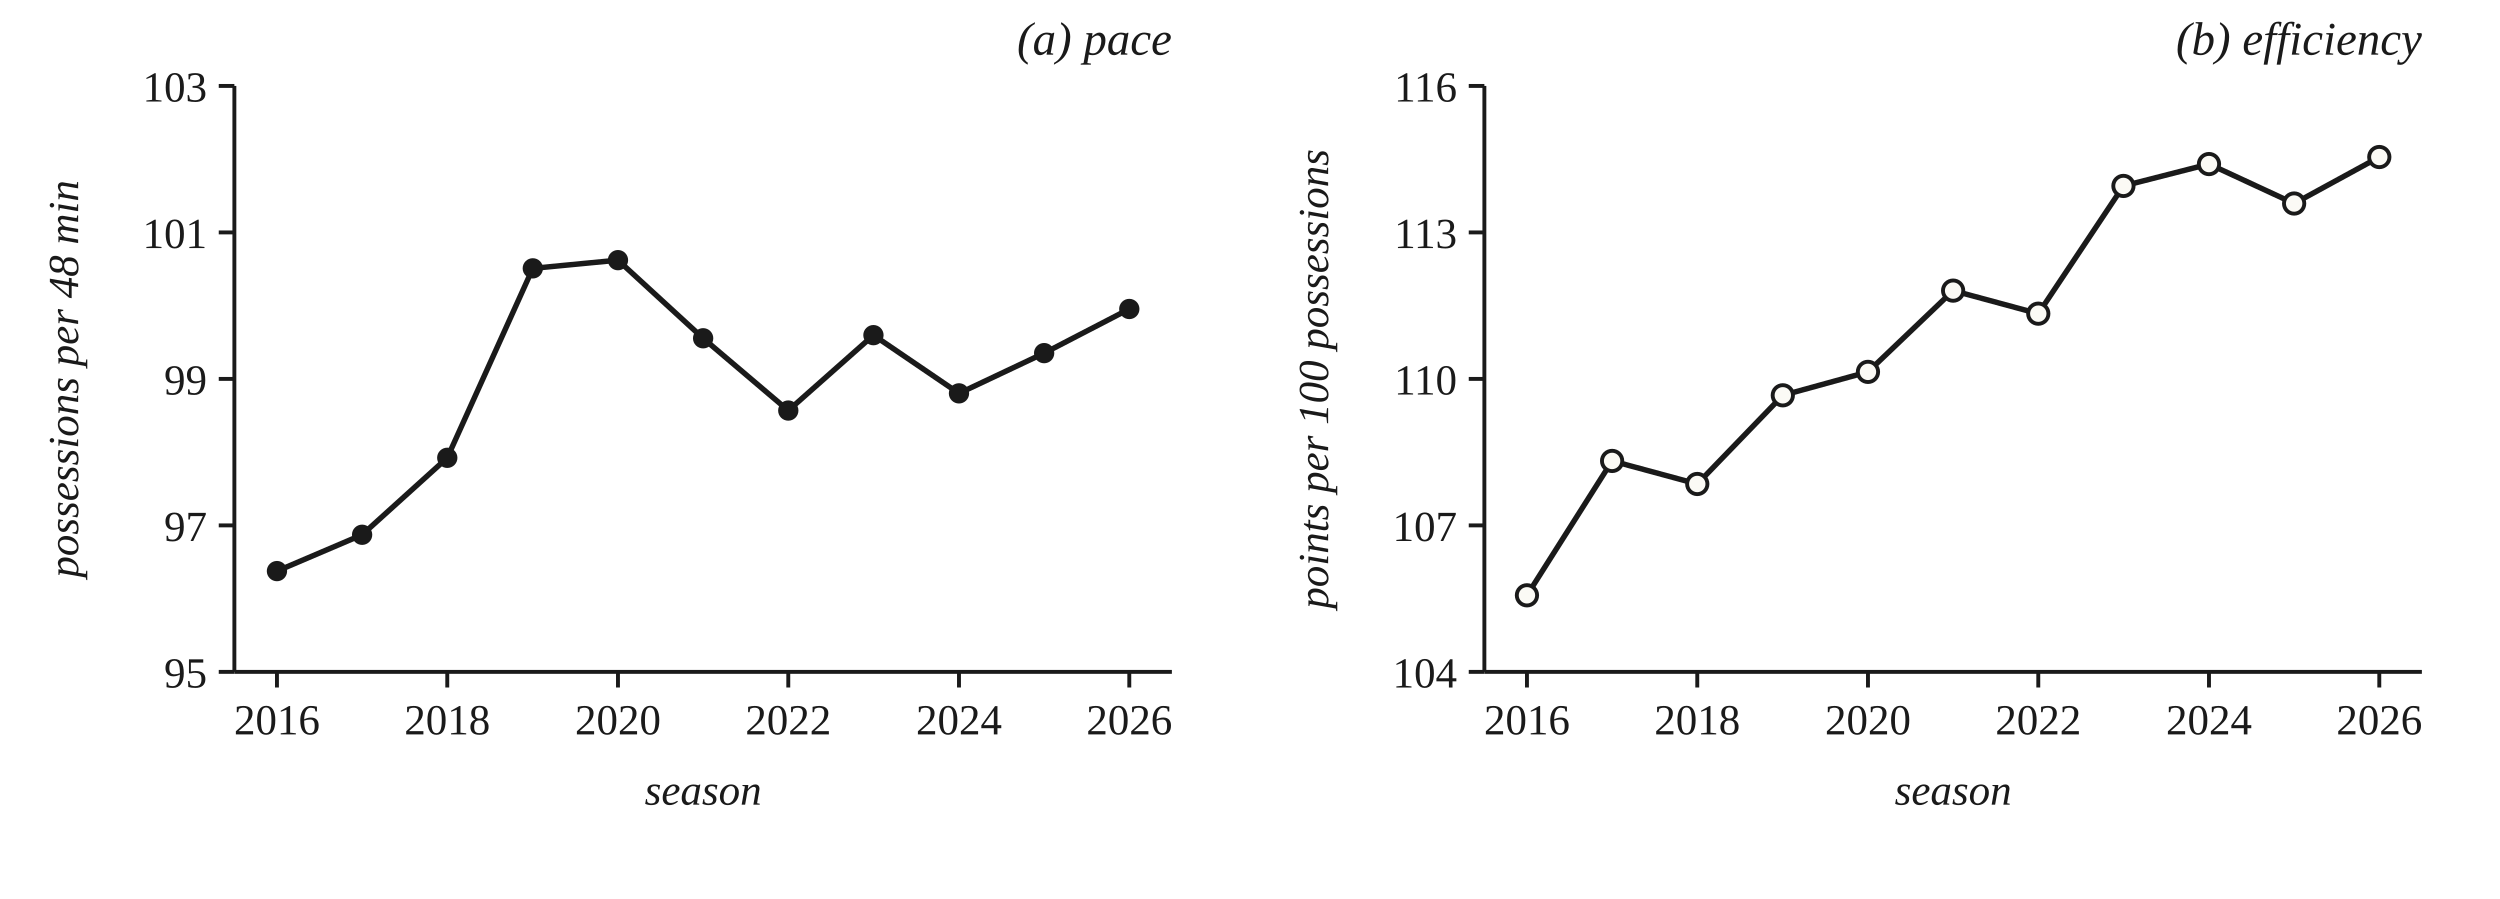
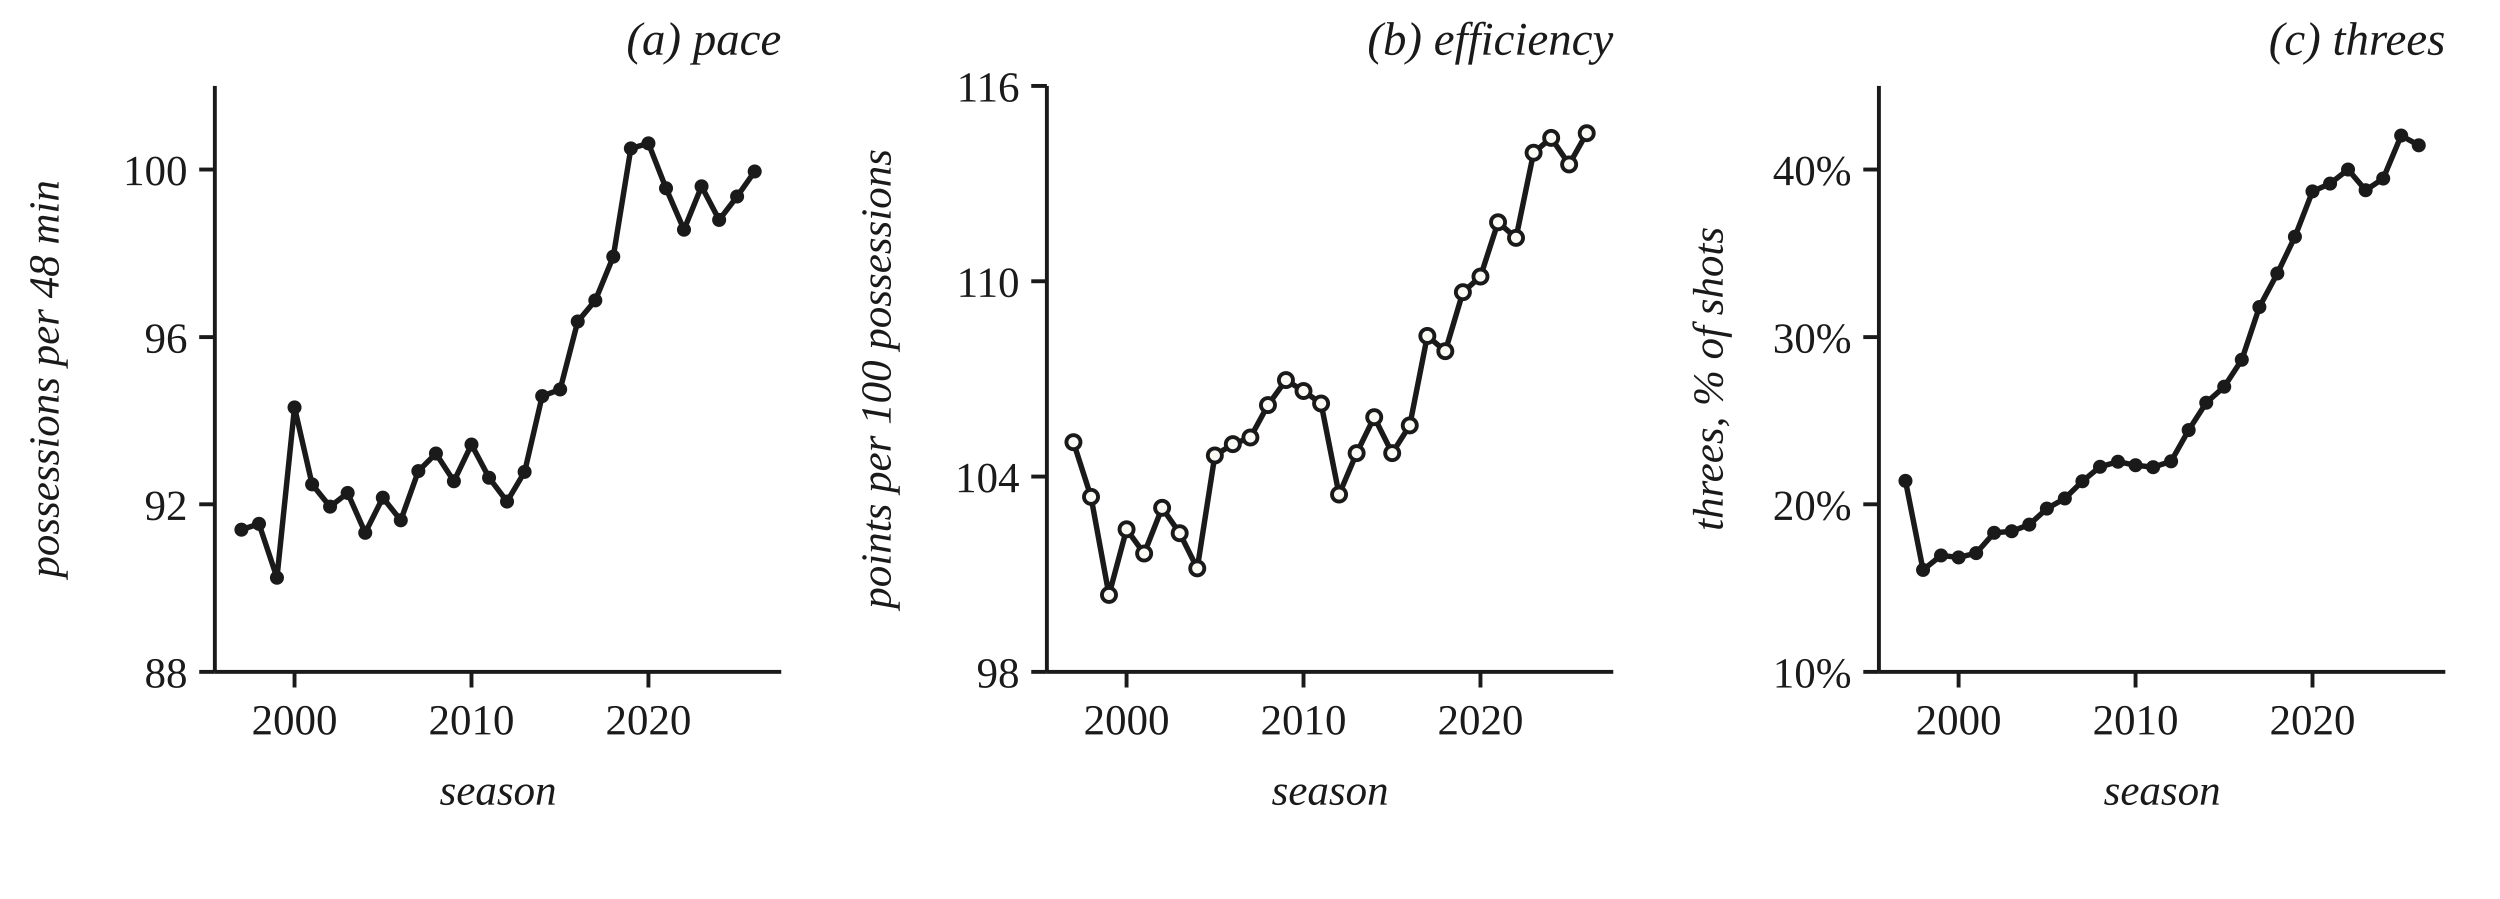
- <svg xmlns="http://www.w3.org/2000/svg" viewBox="0 0 640 230" width="100%" role="img" aria-label="Two line charts by season, 2016 to 2026: possessions per 48 minutes rise from 97 to 100, points per 100 possessions from 106 to 115">
+ <svg xmlns="http://www.w3.org/2000/svg" viewBox="0 0 640 230" width="100%" role="img" aria-label="Three line charts by season, 1997 to 2026: possessions per 48 minutes near 92 until 2013, then rising to 100; points per 100 possessions from about 102 to 115; the share of shots that are threes from 16% to 42%">
  <defs>
    <pattern id="hatch" width="6" height="6" patternUnits="userSpaceOnUse" patternTransform="rotate(45)">
      <rect width="6" height="6" fill="#fbfaf5" />
      <line x1="0" y1="0" x2="0" y2="6" stroke="#1a1a1a" stroke-width="1.4" />
    </pattern>
    <pattern id="dots" width="5" height="5" patternUnits="userSpaceOnUse">
      <rect width="5" height="5" fill="#fbfaf5" />
      <circle cx="2.5" cy="2.5" r=".9" fill="#1a1a1a" />
    </pattern>
    <marker id="arrow" viewBox="0 0 10 10" refX="9" refY="5" markerWidth="7" markerHeight="7" orient="auto-start-reverse">
      <path d="M 0 1 L 9 5 L 0 9 z" fill="#1a1a1a" />
    </marker>
  </defs>
-   <line x1="60" y1="22" x2="60" y2="172" stroke="#1a1a1a" stroke-width="1.0" />
-   <line x1="60" y1="172" x2="300" y2="172" stroke="#1a1a1a" stroke-width="1.0" />
-   <line x1="70.9" y1="172" x2="70.9" y2="176" stroke="#1a1a1a" stroke-width="1.0" />
-   <text x="70.9" y="188" font-size="11" text-anchor="middle" fill="#1a1a1a">2016</text>
-   <line x1="114.5" y1="172" x2="114.5" y2="176" stroke="#1a1a1a" stroke-width="1.0" />
-   <text x="114.5" y="188" font-size="11" text-anchor="middle" fill="#1a1a1a">2018</text>
-   <line x1="158.2" y1="172" x2="158.2" y2="176" stroke="#1a1a1a" stroke-width="1.0" />
-   <text x="158.2" y="188" font-size="11" text-anchor="middle" fill="#1a1a1a">2020</text>
-   <line x1="201.8" y1="172" x2="201.8" y2="176" stroke="#1a1a1a" stroke-width="1.0" />
-   <text x="201.8" y="188" font-size="11" text-anchor="middle" fill="#1a1a1a">2022</text>
-   <line x1="245.5" y1="172" x2="245.5" y2="176" stroke="#1a1a1a" stroke-width="1.0" />
-   <text x="245.5" y="188" font-size="11" text-anchor="middle" fill="#1a1a1a">2024</text>
-   <line x1="289.1" y1="172" x2="289.1" y2="176" stroke="#1a1a1a" stroke-width="1.0" />
-   <text x="289.1" y="188" font-size="11" text-anchor="middle" fill="#1a1a1a">2026</text>
-   <line x1="56" y1="172" x2="60" y2="172" stroke="#1a1a1a" stroke-width="1.0" />
-   <text x="53" y="176" font-size="11" text-anchor="end" fill="#1a1a1a">95</text>
-   <line x1="56" y1="134.5" x2="60" y2="134.5" stroke="#1a1a1a" stroke-width="1.0" />
-   <text x="53" y="138.5" font-size="11" text-anchor="end" fill="#1a1a1a">97</text>
-   <line x1="56" y1="97" x2="60" y2="97" stroke="#1a1a1a" stroke-width="1.0" />
-   <text x="53" y="101" font-size="11" text-anchor="end" fill="#1a1a1a">99</text>
-   <line x1="56" y1="59.5" x2="60" y2="59.5" stroke="#1a1a1a" stroke-width="1.0" />
-   <text x="53" y="63.5" font-size="11" text-anchor="end" fill="#1a1a1a">101</text>
-   <line x1="56" y1="22" x2="60" y2="22" stroke="#1a1a1a" stroke-width="1.0" />
-   <text x="53" y="26" font-size="11" text-anchor="end" fill="#1a1a1a">103</text>
-   <text x="180" y="206" font-size="11" text-anchor="middle" fill="#1a1a1a" font-style="italic">season</text>
-   <text x="20" y="97" font-size="11" text-anchor="middle" fill="#1a1a1a" font-style="italic" transform="rotate(-90 20 97)">possessions per 48 min</text>
-   <polyline points="70.9,146.2 92.7,136.9 114.5,117.2 136.4,68.7 158.2,66.6 180,86.6 201.8,105.1 223.6,85.8 245.5,100.7 267.3,90.4 289.1,79.1" fill="none" stroke="#1a1a1a" stroke-width="1.4" stroke-linejoin="round" />
-   <circle cx="70.9" cy="146.2" r="2.6" fill="#1a1a1a" stroke="none" />
-   <circle cx="92.7" cy="136.9" r="2.6" fill="#1a1a1a" stroke="none" />
-   <circle cx="114.5" cy="117.2" r="2.6" fill="#1a1a1a" stroke="none" />
-   <circle cx="136.4" cy="68.7" r="2.6" fill="#1a1a1a" stroke="none" />
-   <circle cx="158.2" cy="66.6" r="2.6" fill="#1a1a1a" stroke="none" />
-   <circle cx="180" cy="86.6" r="2.6" fill="#1a1a1a" stroke="none" />
-   <circle cx="201.8" cy="105.1" r="2.6" fill="#1a1a1a" stroke="none" />
-   <circle cx="223.6" cy="85.8" r="2.6" fill="#1a1a1a" stroke="none" />
-   <circle cx="245.5" cy="100.7" r="2.6" fill="#1a1a1a" stroke="none" />
-   <circle cx="267.3" cy="90.4" r="2.6" fill="#1a1a1a" stroke="none" />
-   <circle cx="289.1" cy="79.1" r="2.6" fill="#1a1a1a" stroke="none" />
-   <text x="300" y="14" font-size="12" text-anchor="end" fill="#1a1a1a" font-style="italic">(a) pace</text>
-   <line x1="380" y1="22" x2="380" y2="172" stroke="#1a1a1a" stroke-width="1.0" />
-   <line x1="380" y1="172" x2="620" y2="172" stroke="#1a1a1a" stroke-width="1.0" />
-   <line x1="390.9" y1="172" x2="390.9" y2="176" stroke="#1a1a1a" stroke-width="1.0" />
-   <text x="390.9" y="188" font-size="11" text-anchor="middle" fill="#1a1a1a">2016</text>
-   <line x1="434.5" y1="172" x2="434.5" y2="176" stroke="#1a1a1a" stroke-width="1.0" />
-   <text x="434.5" y="188" font-size="11" text-anchor="middle" fill="#1a1a1a">2018</text>
-   <line x1="478.2" y1="172" x2="478.2" y2="176" stroke="#1a1a1a" stroke-width="1.0" />
-   <text x="478.2" y="188" font-size="11" text-anchor="middle" fill="#1a1a1a">2020</text>
-   <line x1="521.8" y1="172" x2="521.8" y2="176" stroke="#1a1a1a" stroke-width="1.0" />
-   <text x="521.8" y="188" font-size="11" text-anchor="middle" fill="#1a1a1a">2022</text>
-   <line x1="565.5" y1="172" x2="565.5" y2="176" stroke="#1a1a1a" stroke-width="1.0" />
-   <text x="565.5" y="188" font-size="11" text-anchor="middle" fill="#1a1a1a">2024</text>
-   <line x1="609.1" y1="172" x2="609.1" y2="176" stroke="#1a1a1a" stroke-width="1.0" />
-   <text x="609.1" y="188" font-size="11" text-anchor="middle" fill="#1a1a1a">2026</text>
-   <line x1="376" y1="172" x2="380" y2="172" stroke="#1a1a1a" stroke-width="1.0" />
-   <text x="373" y="176" font-size="11" text-anchor="end" fill="#1a1a1a">104</text>
-   <line x1="376" y1="134.5" x2="380" y2="134.5" stroke="#1a1a1a" stroke-width="1.0" />
-   <text x="373" y="138.5" font-size="11" text-anchor="end" fill="#1a1a1a">107</text>
-   <line x1="376" y1="97" x2="380" y2="97" stroke="#1a1a1a" stroke-width="1.0" />
-   <text x="373" y="101" font-size="11" text-anchor="end" fill="#1a1a1a">110</text>
-   <line x1="376" y1="59.5" x2="380" y2="59.5" stroke="#1a1a1a" stroke-width="1.0" />
-   <text x="373" y="63.5" font-size="11" text-anchor="end" fill="#1a1a1a">113</text>
-   <line x1="376" y1="22" x2="380" y2="22" stroke="#1a1a1a" stroke-width="1.0" />
-   <text x="373" y="26" font-size="11" text-anchor="end" fill="#1a1a1a">116</text>
-   <text x="500" y="206" font-size="11" text-anchor="middle" fill="#1a1a1a" font-style="italic">season</text>
-   <text x="340" y="97" font-size="11" text-anchor="middle" fill="#1a1a1a" font-style="italic" transform="rotate(-90 340 97)">points per 100 possessions</text>
-   <polyline points="390.9,152.4 412.7,118 434.5,123.9 456.4,101.2 478.2,95.2 500,74.4 521.8,80.3 543.6,47.6 565.5,42 587.3,52.1 609.1,40.2" fill="none" stroke="#1a1a1a" stroke-width="1.4" stroke-linejoin="round" />
-   <circle cx="390.9" cy="152.4" r="2.6" fill="#fbfaf5" stroke="#1a1a1a" />
-   <circle cx="412.7" cy="118" r="2.6" fill="#fbfaf5" stroke="#1a1a1a" />
-   <circle cx="434.5" cy="123.9" r="2.6" fill="#fbfaf5" stroke="#1a1a1a" />
-   <circle cx="456.4" cy="101.2" r="2.6" fill="#fbfaf5" stroke="#1a1a1a" />
-   <circle cx="478.2" cy="95.2" r="2.6" fill="#fbfaf5" stroke="#1a1a1a" />
-   <circle cx="500" cy="74.4" r="2.6" fill="#fbfaf5" stroke="#1a1a1a" />
-   <circle cx="521.8" cy="80.3" r="2.6" fill="#fbfaf5" stroke="#1a1a1a" />
-   <circle cx="543.6" cy="47.6" r="2.6" fill="#fbfaf5" stroke="#1a1a1a" />
-   <circle cx="565.5" cy="42" r="2.6" fill="#fbfaf5" stroke="#1a1a1a" />
-   <circle cx="587.3" cy="52.1" r="2.6" fill="#fbfaf5" stroke="#1a1a1a" />
-   <circle cx="609.1" cy="40.2" r="2.6" fill="#fbfaf5" stroke="#1a1a1a" />
-   <text x="620" y="14" font-size="12" text-anchor="end" fill="#1a1a1a" font-style="italic">(b) efficiency</text>
+   <line x1="55" y1="22" x2="55" y2="172" stroke="#1a1a1a" stroke-width="1.0" />
+   <line x1="55" y1="172" x2="200" y2="172" stroke="#1a1a1a" stroke-width="1.0" />
+   <line x1="75.4" y1="172" x2="75.4" y2="176" stroke="#1a1a1a" stroke-width="1.0" />
+   <text x="75.4" y="188" font-size="11" text-anchor="middle" fill="#1a1a1a">2000</text>
+   <line x1="120.7" y1="172" x2="120.7" y2="176" stroke="#1a1a1a" stroke-width="1.0" />
+   <text x="120.7" y="188" font-size="11" text-anchor="middle" fill="#1a1a1a">2010</text>
+   <line x1="166" y1="172" x2="166" y2="176" stroke="#1a1a1a" stroke-width="1.0" />
+   <text x="166" y="188" font-size="11" text-anchor="middle" fill="#1a1a1a">2020</text>
+   <line x1="51" y1="172" x2="55" y2="172" stroke="#1a1a1a" stroke-width="1.0" />
+   <text x="48" y="176" font-size="11" text-anchor="end" fill="#1a1a1a">88</text>
+   <line x1="51" y1="129.1" x2="55" y2="129.1" stroke="#1a1a1a" stroke-width="1.0" />
+   <text x="48" y="133.1" font-size="11" text-anchor="end" fill="#1a1a1a">92</text>
+   <line x1="51" y1="86.3" x2="55" y2="86.3" stroke="#1a1a1a" stroke-width="1.0" />
+   <text x="48" y="90.3" font-size="11" text-anchor="end" fill="#1a1a1a">96</text>
+   <line x1="51" y1="43.4" x2="55" y2="43.4" stroke="#1a1a1a" stroke-width="1.0" />
+   <text x="48" y="47.4" font-size="11" text-anchor="end" fill="#1a1a1a">100</text>
+   <text x="127.5" y="206" font-size="11" text-anchor="middle" fill="#1a1a1a" font-style="italic">season</text>
+   <text x="15" y="97" font-size="11" text-anchor="middle" fill="#1a1a1a" font-style="italic" transform="rotate(-90 15 97)">possessions per 48 min</text>
+   <polyline points="61.8,135.6 66.3,134.1 70.9,147.9 75.4,104.3 79.9,124 84.5,129.7 89,126.2 93.5,136.4 98,127.4 102.6,133.2 107.1,120.6 111.6,116.1 116.2,123.2 120.7,113.8 125.2,122.3 129.8,128.4 134.3,120.8 138.8,101.4 143.4,99.7 147.9,82.3 152.4,76.9 157,65.7 161.5,38 166,36.7 170.5,48.2 175.1,58.8 179.6,47.7 184.1,56.3 188.7,50.3 193.2,43.9" fill="none" stroke="#1a1a1a" stroke-width="1.4" stroke-linejoin="round" />
+   <circle cx="61.8" cy="135.6" r="1.8" fill="#1a1a1a" stroke="none" />
+   <circle cx="66.3" cy="134.1" r="1.8" fill="#1a1a1a" stroke="none" />
+   <circle cx="70.9" cy="147.9" r="1.8" fill="#1a1a1a" stroke="none" />
+   <circle cx="75.4" cy="104.3" r="1.8" fill="#1a1a1a" stroke="none" />
+   <circle cx="79.9" cy="124" r="1.8" fill="#1a1a1a" stroke="none" />
+   <circle cx="84.5" cy="129.7" r="1.8" fill="#1a1a1a" stroke="none" />
+   <circle cx="89" cy="126.2" r="1.8" fill="#1a1a1a" stroke="none" />
+   <circle cx="93.5" cy="136.4" r="1.8" fill="#1a1a1a" stroke="none" />
+   <circle cx="98" cy="127.4" r="1.8" fill="#1a1a1a" stroke="none" />
+   <circle cx="102.6" cy="133.2" r="1.8" fill="#1a1a1a" stroke="none" />
+   <circle cx="107.1" cy="120.6" r="1.8" fill="#1a1a1a" stroke="none" />
+   <circle cx="111.6" cy="116.1" r="1.8" fill="#1a1a1a" stroke="none" />
+   <circle cx="116.2" cy="123.2" r="1.8" fill="#1a1a1a" stroke="none" />
+   <circle cx="120.7" cy="113.8" r="1.8" fill="#1a1a1a" stroke="none" />
+   <circle cx="125.2" cy="122.3" r="1.8" fill="#1a1a1a" stroke="none" />
+   <circle cx="129.8" cy="128.4" r="1.8" fill="#1a1a1a" stroke="none" />
+   <circle cx="134.3" cy="120.8" r="1.8" fill="#1a1a1a" stroke="none" />
+   <circle cx="138.8" cy="101.4" r="1.8" fill="#1a1a1a" stroke="none" />
+   <circle cx="143.4" cy="99.7" r="1.8" fill="#1a1a1a" stroke="none" />
+   <circle cx="147.9" cy="82.3" r="1.8" fill="#1a1a1a" stroke="none" />
+   <circle cx="152.4" cy="76.9" r="1.8" fill="#1a1a1a" stroke="none" />
+   <circle cx="157" cy="65.7" r="1.8" fill="#1a1a1a" stroke="none" />
+   <circle cx="161.5" cy="38" r="1.8" fill="#1a1a1a" stroke="none" />
+   <circle cx="166" cy="36.7" r="1.8" fill="#1a1a1a" stroke="none" />
+   <circle cx="170.5" cy="48.2" r="1.8" fill="#1a1a1a" stroke="none" />
+   <circle cx="175.1" cy="58.8" r="1.8" fill="#1a1a1a" stroke="none" />
+   <circle cx="179.6" cy="47.7" r="1.8" fill="#1a1a1a" stroke="none" />
+   <circle cx="184.1" cy="56.3" r="1.8" fill="#1a1a1a" stroke="none" />
+   <circle cx="188.7" cy="50.3" r="1.8" fill="#1a1a1a" stroke="none" />
+   <circle cx="193.2" cy="43.9" r="1.8" fill="#1a1a1a" stroke="none" />
+   <text x="200" y="14" font-size="12" text-anchor="end" fill="#1a1a1a" font-style="italic">(a) pace</text>
+   <line x1="268" y1="22" x2="268" y2="172" stroke="#1a1a1a" stroke-width="1.0" />
+   <line x1="268" y1="172" x2="413" y2="172" stroke="#1a1a1a" stroke-width="1.0" />
+   <line x1="288.4" y1="172" x2="288.4" y2="176" stroke="#1a1a1a" stroke-width="1.0" />
+   <text x="288.4" y="188" font-size="11" text-anchor="middle" fill="#1a1a1a">2000</text>
+   <line x1="333.7" y1="172" x2="333.7" y2="176" stroke="#1a1a1a" stroke-width="1.0" />
+   <text x="333.7" y="188" font-size="11" text-anchor="middle" fill="#1a1a1a">2010</text>
+   <line x1="379" y1="172" x2="379" y2="176" stroke="#1a1a1a" stroke-width="1.0" />
+   <text x="379" y="188" font-size="11" text-anchor="middle" fill="#1a1a1a">2020</text>
+   <line x1="264" y1="172" x2="268" y2="172" stroke="#1a1a1a" stroke-width="1.0" />
+   <text x="261" y="176" font-size="11" text-anchor="end" fill="#1a1a1a">98</text>
+   <line x1="264" y1="122" x2="268" y2="122" stroke="#1a1a1a" stroke-width="1.0" />
+   <text x="261" y="126" font-size="11" text-anchor="end" fill="#1a1a1a">104</text>
+   <line x1="264" y1="72" x2="268" y2="72" stroke="#1a1a1a" stroke-width="1.0" />
+   <text x="261" y="76" font-size="11" text-anchor="end" fill="#1a1a1a">110</text>
+   <line x1="264" y1="22" x2="268" y2="22" stroke="#1a1a1a" stroke-width="1.0" />
+   <text x="261" y="26" font-size="11" text-anchor="end" fill="#1a1a1a">116</text>
+   <text x="340.5" y="206" font-size="11" text-anchor="middle" fill="#1a1a1a" font-style="italic">season</text>
+   <text x="228" y="97" font-size="11" text-anchor="middle" fill="#1a1a1a" font-style="italic" transform="rotate(-90 228 97)">points per 100 possessions</text>
+   <polyline points="274.8,113.2 279.3,127.2 283.9,152.3 288.4,135.5 292.9,141.7 297.5,130 302,136.5 306.5,145.5 311,116.6 315.6,113.7 320.1,112 324.6,103.7 329.2,97.3 333.7,100.1 338.2,103.3 342.8,126.6 347.3,116 351.8,106.8 356.4,116 360.9,108.9 365.4,86 370,89.9 374.5,74.8 379,70.8 383.5,56.9 388.1,60.9 392.6,39.1 397.1,35.3 401.7,42.1 406.2,34.1" fill="none" stroke="#1a1a1a" stroke-width="1.4" stroke-linejoin="round" />
+   <circle cx="274.8" cy="113.2" r="1.8" fill="#fbfaf5" stroke="#1a1a1a" />
+   <circle cx="279.3" cy="127.2" r="1.8" fill="#fbfaf5" stroke="#1a1a1a" />
+   <circle cx="283.9" cy="152.3" r="1.8" fill="#fbfaf5" stroke="#1a1a1a" />
+   <circle cx="288.4" cy="135.5" r="1.8" fill="#fbfaf5" stroke="#1a1a1a" />
+   <circle cx="292.9" cy="141.7" r="1.8" fill="#fbfaf5" stroke="#1a1a1a" />
+   <circle cx="297.5" cy="130" r="1.8" fill="#fbfaf5" stroke="#1a1a1a" />
+   <circle cx="302" cy="136.5" r="1.8" fill="#fbfaf5" stroke="#1a1a1a" />
+   <circle cx="306.5" cy="145.5" r="1.8" fill="#fbfaf5" stroke="#1a1a1a" />
+   <circle cx="311" cy="116.6" r="1.8" fill="#fbfaf5" stroke="#1a1a1a" />
+   <circle cx="315.6" cy="113.7" r="1.8" fill="#fbfaf5" stroke="#1a1a1a" />
+   <circle cx="320.1" cy="112" r="1.8" fill="#fbfaf5" stroke="#1a1a1a" />
+   <circle cx="324.6" cy="103.7" r="1.8" fill="#fbfaf5" stroke="#1a1a1a" />
+   <circle cx="329.2" cy="97.3" r="1.8" fill="#fbfaf5" stroke="#1a1a1a" />
+   <circle cx="333.7" cy="100.1" r="1.8" fill="#fbfaf5" stroke="#1a1a1a" />
+   <circle cx="338.2" cy="103.3" r="1.8" fill="#fbfaf5" stroke="#1a1a1a" />
+   <circle cx="342.8" cy="126.6" r="1.8" fill="#fbfaf5" stroke="#1a1a1a" />
+   <circle cx="347.3" cy="116" r="1.8" fill="#fbfaf5" stroke="#1a1a1a" />
+   <circle cx="351.8" cy="106.8" r="1.8" fill="#fbfaf5" stroke="#1a1a1a" />
+   <circle cx="356.4" cy="116" r="1.8" fill="#fbfaf5" stroke="#1a1a1a" />
+   <circle cx="360.9" cy="108.9" r="1.8" fill="#fbfaf5" stroke="#1a1a1a" />
+   <circle cx="365.4" cy="86" r="1.8" fill="#fbfaf5" stroke="#1a1a1a" />
+   <circle cx="370" cy="89.9" r="1.8" fill="#fbfaf5" stroke="#1a1a1a" />
+   <circle cx="374.5" cy="74.8" r="1.8" fill="#fbfaf5" stroke="#1a1a1a" />
+   <circle cx="379" cy="70.8" r="1.8" fill="#fbfaf5" stroke="#1a1a1a" />
+   <circle cx="383.5" cy="56.9" r="1.8" fill="#fbfaf5" stroke="#1a1a1a" />
+   <circle cx="388.1" cy="60.9" r="1.8" fill="#fbfaf5" stroke="#1a1a1a" />
+   <circle cx="392.6" cy="39.1" r="1.8" fill="#fbfaf5" stroke="#1a1a1a" />
+   <circle cx="397.1" cy="35.3" r="1.8" fill="#fbfaf5" stroke="#1a1a1a" />
+   <circle cx="401.7" cy="42.1" r="1.8" fill="#fbfaf5" stroke="#1a1a1a" />
+   <circle cx="406.2" cy="34.1" r="1.8" fill="#fbfaf5" stroke="#1a1a1a" />
+   <text x="413" y="14" font-size="12" text-anchor="end" fill="#1a1a1a" font-style="italic">(b) efficiency</text>
+   <line x1="481" y1="22" x2="481" y2="172" stroke="#1a1a1a" stroke-width="1.0" />
+   <line x1="481" y1="172" x2="626" y2="172" stroke="#1a1a1a" stroke-width="1.0" />
+   <line x1="501.4" y1="172" x2="501.4" y2="176" stroke="#1a1a1a" stroke-width="1.0" />
+   <text x="501.4" y="188" font-size="11" text-anchor="middle" fill="#1a1a1a">2000</text>
+   <line x1="546.7" y1="172" x2="546.7" y2="176" stroke="#1a1a1a" stroke-width="1.0" />
+   <text x="546.7" y="188" font-size="11" text-anchor="middle" fill="#1a1a1a">2010</text>
+   <line x1="592" y1="172" x2="592" y2="176" stroke="#1a1a1a" stroke-width="1.0" />
+   <text x="592" y="188" font-size="11" text-anchor="middle" fill="#1a1a1a">2020</text>
+   <line x1="477" y1="172" x2="481" y2="172" stroke="#1a1a1a" stroke-width="1.0" />
+   <text x="474" y="176" font-size="11" text-anchor="end" fill="#1a1a1a">10%</text>
+   <line x1="477" y1="129.1" x2="481" y2="129.1" stroke="#1a1a1a" stroke-width="1.0" />
+   <text x="474" y="133.1" font-size="11" text-anchor="end" fill="#1a1a1a">20%</text>
+   <line x1="477" y1="86.3" x2="481" y2="86.3" stroke="#1a1a1a" stroke-width="1.0" />
+   <text x="474" y="90.3" font-size="11" text-anchor="end" fill="#1a1a1a">30%</text>
+   <line x1="477" y1="43.4" x2="481" y2="43.4" stroke="#1a1a1a" stroke-width="1.0" />
+   <text x="474" y="47.4" font-size="11" text-anchor="end" fill="#1a1a1a">40%</text>
+   <text x="553.5" y="206" font-size="11" text-anchor="middle" fill="#1a1a1a" font-style="italic">season</text>
+   <text x="441" y="97" font-size="11" text-anchor="middle" fill="#1a1a1a" font-style="italic" transform="rotate(-90 441 97)">threes, % of shots</text>
+   <polyline points="487.8,123.1 492.3,145.9 496.9,142.2 501.4,142.7 505.9,141.6 510.5,136.4 515,136 519.5,134.3 524,130.2 528.6,127.6 533.1,123.2 537.6,119.5 542.2,118.2 546.7,119.1 551.2,119.6 555.8,118.1 560.3,110.1 564.8,103.1 569.4,99 573.9,92.1 578.4,78.6 583,70 587.5,60.6 592,49 596.5,47 601.1,43.4 605.6,48.7 610.1,45.7 614.7,34.7 619.2,37.2" fill="none" stroke="#1a1a1a" stroke-width="1.4" stroke-linejoin="round" />
+   <circle cx="487.8" cy="123.1" r="1.8" fill="#1a1a1a" stroke="none" />
+   <circle cx="492.3" cy="145.9" r="1.8" fill="#1a1a1a" stroke="none" />
+   <circle cx="496.9" cy="142.2" r="1.8" fill="#1a1a1a" stroke="none" />
+   <circle cx="501.4" cy="142.7" r="1.8" fill="#1a1a1a" stroke="none" />
+   <circle cx="505.9" cy="141.6" r="1.8" fill="#1a1a1a" stroke="none" />
+   <circle cx="510.5" cy="136.4" r="1.8" fill="#1a1a1a" stroke="none" />
+   <circle cx="515" cy="136" r="1.8" fill="#1a1a1a" stroke="none" />
+   <circle cx="519.5" cy="134.3" r="1.8" fill="#1a1a1a" stroke="none" />
+   <circle cx="524" cy="130.2" r="1.8" fill="#1a1a1a" stroke="none" />
+   <circle cx="528.6" cy="127.6" r="1.8" fill="#1a1a1a" stroke="none" />
+   <circle cx="533.1" cy="123.2" r="1.8" fill="#1a1a1a" stroke="none" />
+   <circle cx="537.6" cy="119.5" r="1.8" fill="#1a1a1a" stroke="none" />
+   <circle cx="542.2" cy="118.2" r="1.8" fill="#1a1a1a" stroke="none" />
+   <circle cx="546.7" cy="119.1" r="1.8" fill="#1a1a1a" stroke="none" />
+   <circle cx="551.2" cy="119.6" r="1.8" fill="#1a1a1a" stroke="none" />
+   <circle cx="555.8" cy="118.1" r="1.8" fill="#1a1a1a" stroke="none" />
+   <circle cx="560.3" cy="110.1" r="1.8" fill="#1a1a1a" stroke="none" />
+   <circle cx="564.8" cy="103.1" r="1.8" fill="#1a1a1a" stroke="none" />
+   <circle cx="569.4" cy="99" r="1.8" fill="#1a1a1a" stroke="none" />
+   <circle cx="573.9" cy="92.1" r="1.8" fill="#1a1a1a" stroke="none" />
+   <circle cx="578.4" cy="78.6" r="1.8" fill="#1a1a1a" stroke="none" />
+   <circle cx="583" cy="70" r="1.8" fill="#1a1a1a" stroke="none" />
+   <circle cx="587.5" cy="60.6" r="1.8" fill="#1a1a1a" stroke="none" />
+   <circle cx="592" cy="49" r="1.8" fill="#1a1a1a" stroke="none" />
+   <circle cx="596.5" cy="47" r="1.8" fill="#1a1a1a" stroke="none" />
+   <circle cx="601.1" cy="43.4" r="1.8" fill="#1a1a1a" stroke="none" />
+   <circle cx="605.6" cy="48.7" r="1.8" fill="#1a1a1a" stroke="none" />
+   <circle cx="610.1" cy="45.7" r="1.8" fill="#1a1a1a" stroke="none" />
+   <circle cx="614.7" cy="34.7" r="1.8" fill="#1a1a1a" stroke="none" />
+   <circle cx="619.2" cy="37.2" r="1.8" fill="#1a1a1a" stroke="none" />
+   <text x="626" y="14" font-size="12" text-anchor="end" fill="#1a1a1a" font-style="italic">(c) threes</text>
</svg>
